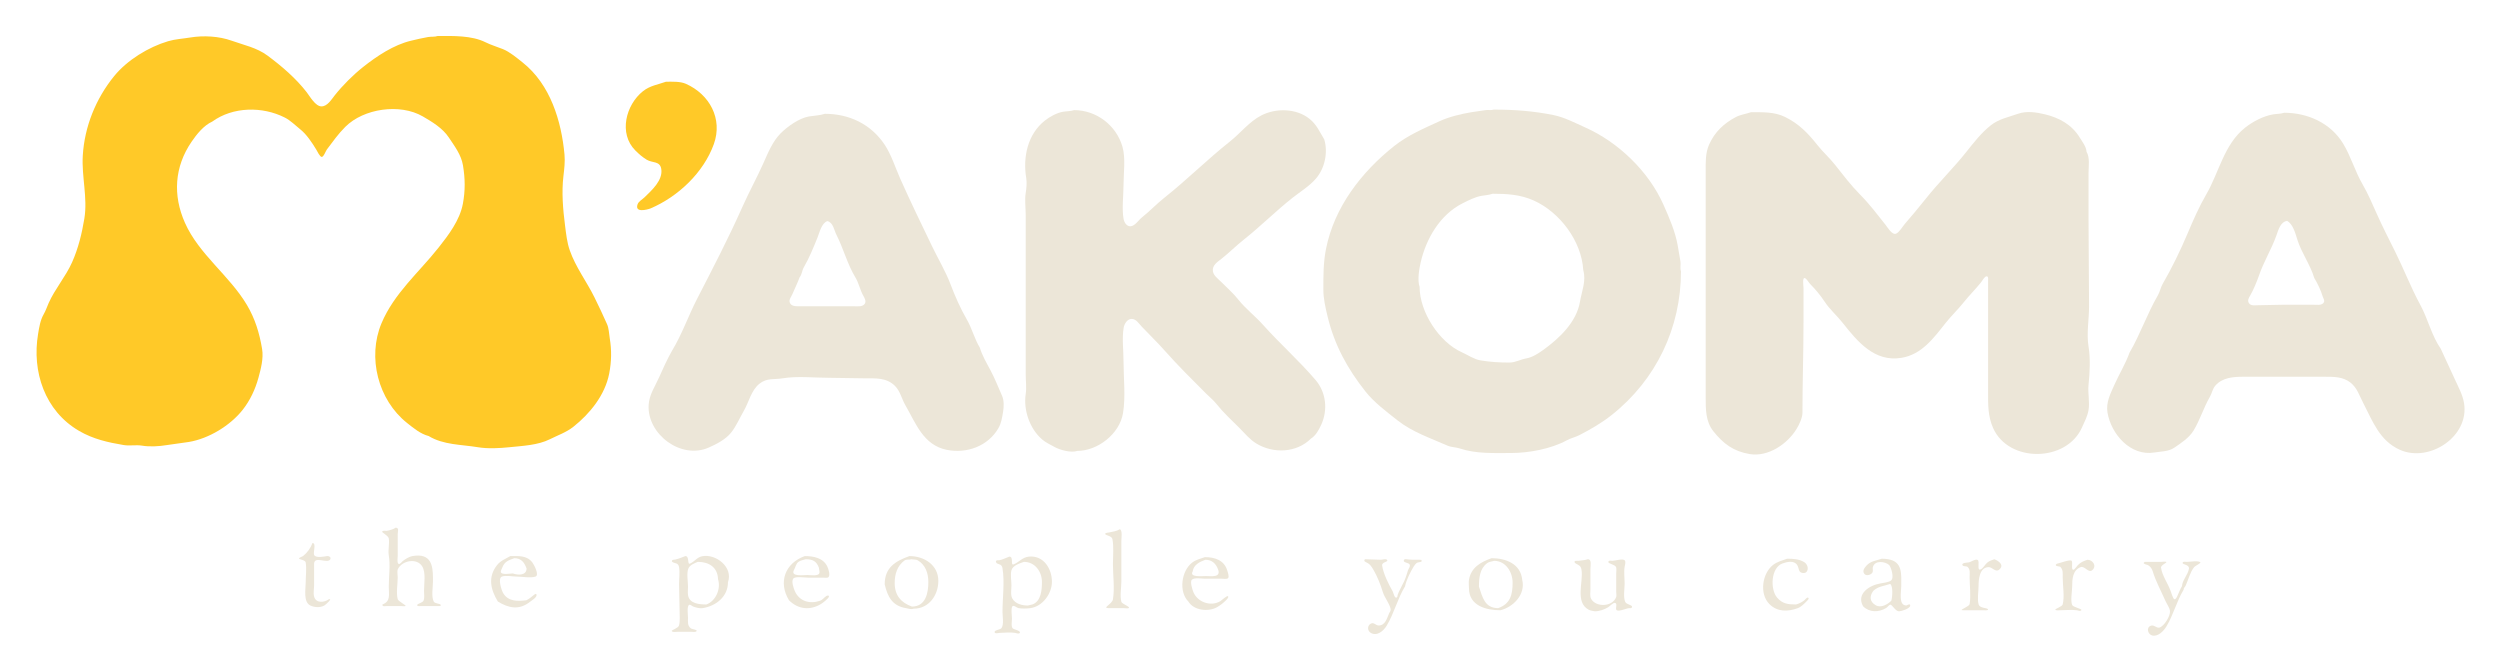
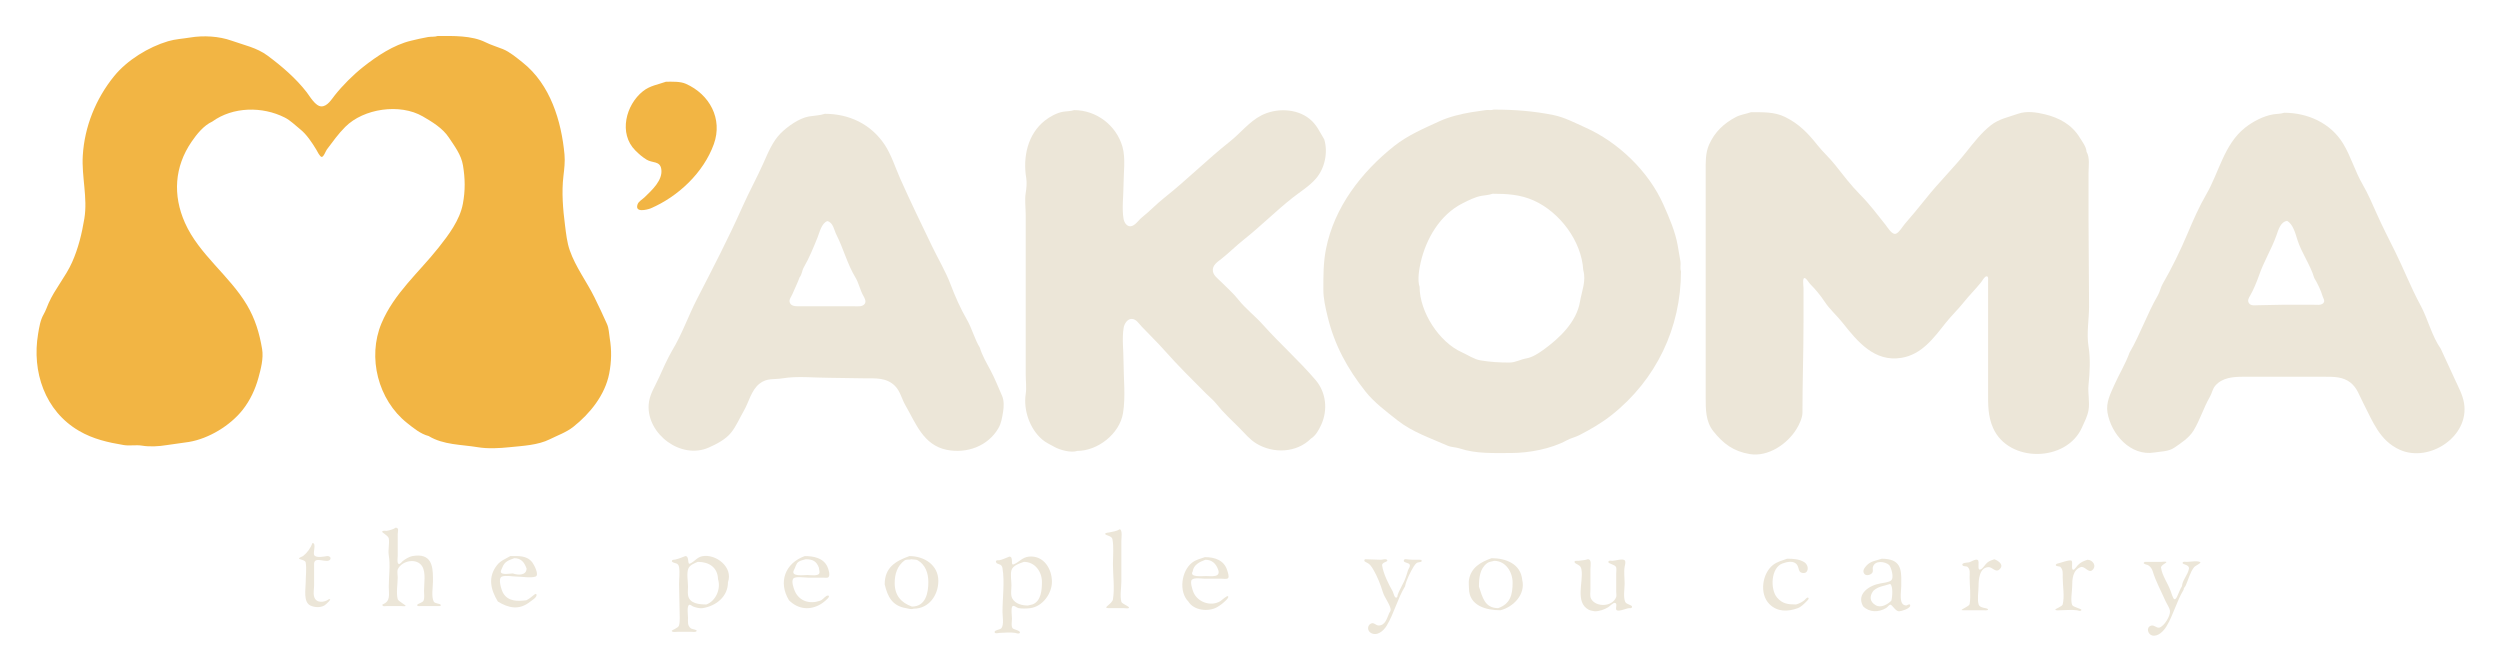
<svg xmlns="http://www.w3.org/2000/svg" width="1188.45" height="319.2" viewBox="0 0 1188.45 319.2" role="img" aria-label="M’AKOMA — the people you carry">
  <g transform="translate(-105.025 -47.775)">
-     <g fill="#FFC928" fill-rule="evenodd">
+     <g fill="#F2B544" fill-rule="evenodd">
      <path d="M 313.125 64.875 C 311.708 65.384 310.018 65.127 308.532 65.375 C 305.844 65.824 303.153 66.49 300.457 67.125 C 292.205 69.068 284.16 74.454 277.635 79.625 C 272.916 83.364 267.896 88.375 264.159 93.091 C 262.603 95.055 260.654 98.351 257.851 98.351 C 254.968 98.351 252.327 93.57 250.822 91.625 C 245.676 84.973 238.942 79.212 232.218 74.218 C 227.07 70.394 220.891 69.183 215.156 67.125 C 209.164 64.974 201.789 64.544 195.387 65.613 C 191.897 66.196 188.353 66.351 184.917 67.375 C 175.651 70.135 165.517 76.299 159.282 83.968 C 150.551 94.707 145.202 107.991 144.375 121.793 C 143.781 131.706 146.75 141.842 145.125 151.675 C 143.943 158.83 142.268 165.768 139.291 172.459 C 136.274 179.241 131.138 185.139 128.154 191.846 C 127.396 193.551 126.773 195.49 125.75 197.25 C 124.178 199.95 123.63 203.536 123.125 206.562 C 120.151 224.365 126.258 243.1 142.632 252.625 C 149.302 256.505 156.326 258.091 163.847 259.347 C 166.686 259.821 169.698 259.152 172.532 259.625 C 176.152 260.23 180.612 259.978 184.221 259.375 C 187.723 258.79 191.296 258.46 194.8 257.875 C 204.251 256.296 214.424 250.128 220.348 242.652 C 223.922 238.142 226.39 232.82 227.879 227.371 C 228.998 223.275 230.373 218.171 229.625 213.695 C 228.374 206.205 226.341 199.366 222.375 192.698 C 214.025 178.659 199.651 168.774 192.94 153.69 C 187.102 140.567 187.952 127.066 196.088 115.162 C 198.53 111.589 201.869 107.407 205.93 105.57 C 215.768 98.453 229.731 98.259 240.405 103.655 C 243.159 105.047 245.328 107.322 247.706 109.206 C 250.764 111.629 253.338 115.549 255.342 118.842 C 255.794 119.584 257.048 122.296 257.947 122.375 C 258.862 122.456 259.891 119.527 260.406 118.844 C 263.263 115.057 265.772 111.478 269.174 108.076 C 277.914 99.336 295.16 96.812 306.031 103.125 C 310.512 105.728 315.459 108.707 318.39 113.14 C 321.105 117.248 324.265 121.318 325.107 126.357 C 326.161 132.663 326.248 138.386 325.057 144.693 C 323.586 152.479 318.247 159.508 313.496 165.504 C 304.134 177.318 292.325 187.272 286.375 201.471 C 279.592 217.656 284.751 237.925 298.568 248.875 C 301.614 251.288 304.98 254.094 308.807 255.057 C 315.836 259.336 324.34 259.061 332.205 260.375 C 336.882 261.156 342.466 260.871 347.198 260.375 C 353.436 259.721 360.694 259.443 366.424 256.576 C 370.108 254.733 374.269 253.294 377.578 250.672 C 385.465 244.422 392.644 235.571 394.625 225.372 C 395.729 219.685 395.829 214.207 394.875 208.497 C 394.509 206.305 394.515 203.929 393.582 201.832 C 391.68 197.556 389.706 193.351 387.607 189.107 C 383.893 181.597 378.693 174.818 375.875 166.767 C 374.56 163.011 374.134 158.859 373.625 154.899 C 372.646 147.285 371.95 139.127 372.875 131.417 C 373.274 128.086 373.689 124.622 373.375 121.224 C 371.907 105.342 366.668 87.928 353.469 77.469 C 350.698 75.273 347.385 72.458 344.097 71.125 C 341.496 70.071 338.4 69.151 335.843 67.875 C 329.22 64.571 320.454 64.875 313.125 64.875 Z" />
    </g>
-     <g fill="#FFC928" fill-rule="evenodd">
+     <g fill="#F2B544" fill-rule="evenodd">
      <path d="M 421.625 86.625 C 417.742 88.019 414.052 88.46 410.689 91.125 C 402.535 97.587 398.993 111.243 407.055 119.305 C 408.777 121.027 410.409 122.453 412.439 123.689 C 415.179 125.357 418.732 124.205 419.375 128.073 C 420.267 133.439 414.838 138.245 411.421 141.579 C 410.444 142.533 408.621 143.503 408.131 144.869 C 406.627 149.059 412.546 147.481 414.235 146.875 C 427.402 141.262 439.502 129.839 444.375 116.263 C 448.695 104.229 442.323 92.619 431.098 87.625 C 428.361 86.407 424.591 86.625 421.625 86.625 Z" />
    </g>
    <g fill="#ECE6D8" fill-rule="evenodd">
      <path d="M 497.125 101.875 C 494.998 102.638 491.912 102.746 489.643 103.125 C 484.979 103.904 479.405 107.876 476.156 111.125 C 472.315 114.967 470.117 120.422 467.945 125.305 C 464.84 132.285 461.108 139.026 458.01 145.99 C 451.271 161.138 443.966 175.169 436.408 189.842 C 432.255 197.905 429.216 206.747 424.493 214.507 C 422.194 218.551 420.225 222.924 418.341 227.159 C 416.402 231.517 413.648 235.402 413.375 240.302 C 412.601 254.179 428.796 266.389 441.973 260.527 C 445.705 258.867 450.015 256.666 452.615 253.385 C 455.094 250.257 456.634 246.498 458.625 243.075 C 461.079 238.857 462.081 233.338 466.085 230.165 C 469.667 227.326 472.956 228.306 477.033 227.625 C 484.102 226.444 492.119 227.375 499.329 227.375 C 504.914 227.375 510.437 227.625 516.026 227.625 C 521.314 227.625 526.501 227.233 530.517 231.267 C 532.954 233.715 533.733 237.511 535.432 240.432 C 540.392 248.959 543.929 259.39 555.138 261.625 C 564.538 263.499 574.634 259.941 579.625 251.361 C 581.064 248.887 581.415 246.246 581.875 243.493 C 582.264 241.167 582.371 238.145 581.375 235.907 C 579.604 231.927 577.949 227.652 575.875 223.785 C 574.073 220.425 571.921 216.75 570.827 213.077 C 568.286 208.902 567.08 203.867 564.625 199.645 C 561.637 194.509 558.936 188.368 556.861 182.861 C 554.601 176.864 550.97 170.788 548.125 164.88 C 542.959 154.152 537.83 143.611 532.996 132.746 C 530.701 127.588 528.726 121.302 525.607 116.607 C 519.084 106.789 508.745 101.875 497.125 101.875 Z M 498.321 152.875 C 501.127 153.547 501.519 157.167 502.658 159.408 C 505.981 165.944 507.88 173.441 511.674 179.674 C 513.286 182.323 513.897 185.75 515.492 188.492 C 516.041 189.436 516.83 190.954 516.197 192.053 C 515.225 193.743 512.777 193.375 511.145 193.375 C 506.878 193.375 502.612 193.375 498.345 193.375 C 493.812 193.375 489.278 193.375 484.745 193.375 C 483.078 193.375 480.813 193.331 480.375 191.266 C 480.121 190.069 481.187 188.823 481.625 187.784 C 482.819 184.955 484.087 182.526 485.125 179.634 C 486.271 178.275 486.267 176.356 487.134 174.866 C 489.684 170.482 491.71 165.494 493.625 160.755 C 494.609 158.319 495.575 153.861 498.321 152.875 Z" />
      <path d="M 615.625 100.125 C 614.074 100.682 611.998 100.618 610.347 100.903 C 607.381 101.414 604.031 103.275 601.696 105.125 C 593.544 111.585 591.214 122.479 592.875 132.422 C 593.237 134.59 592.978 137.406 592.625 139.519 C 592.081 142.778 592.625 146.608 592.625 149.919 C 592.625 169.062 592.625 188.107 592.625 207.312 C 592.625 213.445 592.625 219.578 592.625 225.712 C 592.625 228.847 593.082 232.067 592.625 235.105 C 591.475 242.753 594.567 251.624 600.424 256.674 C 602.259 258.256 604.181 259.015 606.174 260.174 C 608.781 261.691 614.248 263.17 617.159 262.125 C 626.793 262.125 637.226 254.096 638.875 244.226 C 640.187 236.371 639.125 227.507 639.125 219.529 C 639.125 214.412 638.35 208.601 639.193 203.557 C 639.487 201.798 640.883 199.375 642.982 199.375 C 645.09 199.375 646.398 201.565 647.635 202.885 C 651.265 206.759 655.083 210.375 658.595 214.345 C 664.831 221.394 671.673 228.173 678.326 234.826 C 679.905 236.405 681.887 238.014 683.314 239.814 C 686.56 243.911 690.56 247.56 694.274 251.274 C 696.865 253.865 699.087 256.68 702.282 258.625 C 710.305 263.508 721.393 263.107 728.219 256.281 C 730.518 254.882 732.05 252.014 733.125 249.66 C 736.281 242.749 735.512 234.385 730.432 228.432 C 722.593 219.246 713.446 211.163 705.398 202.148 C 701.696 198.002 697.14 194.542 693.695 190.195 C 691.259 187.121 688.172 184.422 685.387 181.637 C 684.028 180.278 681.964 178.824 681.625 176.795 C 681.145 173.921 683.765 172.33 685.717 170.783 C 689.362 167.895 692.685 164.557 696.339 161.661 C 704.251 155.391 711.441 148.167 719.353 141.897 C 723.138 138.897 727.524 136.291 730.686 132.564 C 734.88 127.62 736.378 120.192 734.548 114.048 C 732.34 110.421 730.965 106.984 727.442 104.192 C 721.182 99.231 711.514 99.071 704.58 102.67 C 698.844 105.647 694.703 111.084 689.706 115.044 C 678.941 123.575 669.19 133.34 658.42 141.875 C 654.756 144.778 651.53 148.232 647.858 151.142 C 646.296 152.38 644.551 155.252 642.401 155.349 C 640.535 155.433 639.389 153.325 639.125 151.744 C 638.287 146.73 639.125 140.837 639.125 135.744 C 639.125 130.052 640.191 123.021 638.625 117.551 C 635.693 107.313 626.207 100.125 615.625 100.125 Z" />
      <path d="M 815.125 99.875 C 813.831 100.339 812.551 99.904 811.229 100.125 C 809 100.497 806.661 100.754 804.443 101.125 C 799.583 101.937 793.91 103.299 789.403 105.375 C 782.064 108.756 774.312 112.025 767.872 117.128 C 752.234 129.521 739.315 146.246 735.375 166.136 C 734.091 172.616 734.125 178.837 734.125 185.411 C 734.125 189.862 735.11 193.942 736.125 198.182 C 739.36 211.699 745.506 222.989 754.161 233.911 C 758.314 239.152 764.147 243.468 769.309 247.559 C 776.421 253.195 785.017 256.012 793.115 259.615 C 794.908 260.412 797.148 260.35 798.958 260.958 C 806.734 263.572 815.35 263.125 823.454 263.125 C 831.746 263.125 842.379 261.172 849.768 257.125 C 851.701 256.066 853.95 255.598 855.916 254.584 C 861.243 251.837 866.459 248.812 871.176 245.074 C 892.395 228.259 904.125 203.53 904.125 176.761 C 903.577 175.235 904.137 173.63 903.875 172.064 C 903.458 169.571 903.021 167.096 902.595 164.595 C 901.464 157.965 898.516 151.191 895.771 145.021 C 888.742 129.221 874.314 115.349 858.615 108.365 C 853.708 106.182 848.784 103.536 843.461 102.461 C 833.97 100.544 824.898 99.875 815.125 99.875 Z M 814.571 139.875 C 821.395 139.875 827.741 140.246 834.054 143.054 C 846.499 148.591 856.892 162.404 857.669 176.169 C 859.159 181.343 856.955 186.182 856.125 191.152 C 854.491 200.935 846.223 208.685 838.555 214.195 C 836.282 215.828 833.379 217.69 830.595 218.155 C 827.934 218.6 825.408 220.125 822.611 220.125 C 817.772 220.125 813.575 219.885 808.845 219.095 C 805.718 218.572 802.88 216.546 800.026 215.276 C 789.139 210.433 779.875 196.05 779.875 184.141 C 778.758 181.029 779.655 175.703 780.375 172.555 C 782.954 161.289 789.556 149.815 800.349 144.401 C 803.046 143.048 806.292 141.376 809.289 140.875 C 811.039 140.583 812.899 140.475 814.571 139.875 Z" />
      <path d="M 937.375 101.125 C 935.074 101.951 932.504 102.228 930.307 103.375 C 924.554 106.38 920.177 110.482 917.501 116.499 C 915.681 120.589 915.875 125.037 915.875 129.426 C 915.875 135.293 915.875 141.159 915.875 147.026 C 915.875 168.893 915.875 190.759 915.875 212.626 C 915.875 220.626 915.875 228.626 915.875 236.626 C 915.875 242.202 915.816 248.106 919.482 252.732 C 924.207 258.695 929.092 262.34 936.784 263.625 C 945.612 265.1 954.727 258.831 959.094 251.656 C 960.327 249.63 961.875 246.404 961.875 244.008 C 961.875 229.779 962.375 215.534 962.375 201.222 C 962.375 195.662 962.375 190.181 962.375 184.629 C 962.375 183.656 961.733 179.617 962.973 179.973 C 963.906 180.241 964.823 182.073 965.521 182.771 C 967.919 185.169 970.552 188.324 972.38 191.13 C 974.741 194.755 978.232 197.773 980.936 201.186 C 987.987 210.083 996.067 220.035 1008.998 217.875 C 1018.629 216.266 1024.27 208.459 1029.92 201.33 C 1032.663 197.868 1035.91 194.808 1038.653 191.347 C 1041.23 188.095 1044.241 185.184 1046.82 181.93 C 1047.343 181.27 1048.402 179.224 1049.368 179.132 C 1050.355 179.038 1050.125 180.568 1050.125 181.058 C 1050.125 183.191 1050.125 185.325 1050.125 187.458 C 1050.125 196.525 1050.125 205.591 1050.125 214.658 C 1050.125 221.058 1050.125 227.458 1050.125 233.858 C 1050.125 240.049 1049.973 245.548 1052.517 251.267 C 1059.918 267.902 1087.39 267.545 1094.751 250.999 C 1095.923 248.364 1097.381 245.652 1097.875 242.694 C 1098.524 238.809 1097.456 234.614 1097.875 230.694 C 1098.481 225.021 1098.812 218.111 1097.875 212.501 C 1096.858 206.411 1098.125 199.523 1098.125 193.404 C 1098.125 179.858 1097.875 166.43 1097.875 152.915 C 1097.875 145.306 1097.875 137.577 1097.875 129.922 C 1097.875 126.809 1098.595 122.672 1096.918 119.918 C 1096.784 117.499 1094.929 115.196 1093.736 113.236 C 1089.965 107.04 1083.917 103.753 1077.178 102.125 C 1073.15 101.152 1068.413 100.4 1064.303 101.875 C 1059.864 103.469 1055.298 104.265 1051.379 107.371 C 1046.949 110.882 1043.351 115.482 1039.848 119.902 C 1033.74 127.61 1026.587 134.562 1020.474 142.276 C 1017.276 146.312 1013.926 150.28 1010.574 154.176 C 1009.487 155.439 1007.946 158.172 1006.402 158.848 C 1004.498 159.681 1002.19 155.674 1001.299 154.549 C 997.54 149.806 993.574 144.595 989.313 140.313 C 984.975 135.954 981.136 130.883 977.328 126.078 C 974.741 122.814 971.57 119.998 968.984 116.734 C 964.501 111.077 960.245 106.654 953.642 103.392 C 948.55 100.877 942.936 101.125 937.375 101.125 Z" />
      <path d="M 1190.875 101.375 C 1189.258 101.956 1187.299 101.868 1185.597 102.153 C 1180.971 102.926 1175.878 105.617 1172.233 108.517 C 1162.296 116.423 1159.908 129.741 1153.875 140.113 C 1150.463 145.977 1147.588 152.537 1144.939 158.811 C 1141.571 166.787 1137.454 175.276 1133.125 182.718 C 1132.134 184.421 1131.834 186.445 1130.832 188.168 C 1125.74 196.923 1122.484 206.629 1117.375 215.394 C 1115.466 220.712 1112.432 225.604 1110.125 230.791 C 1108.301 234.892 1106.089 239.142 1106.875 243.845 C 1108.591 254.118 1117.805 264.781 1129.213 262.875 C 1132.292 262.361 1135.926 262.466 1138.665 260.585 C 1141.889 258.371 1145.678 255.937 1147.802 252.448 C 1150.866 247.414 1152.57 241.568 1155.544 236.456 C 1156.529 234.762 1156.819 232.639 1158.125 231.125 C 1161.517 227.192 1166.803 226.875 1171.565 226.875 C 1178.498 226.875 1185.432 226.875 1192.365 226.875 C 1198.232 226.875 1204.098 226.875 1209.965 226.875 C 1214.318 226.875 1218.794 226.795 1222.411 229.661 C 1225.539 232.139 1226.618 235.816 1228.375 239.191 C 1232.996 248.065 1236.157 257.272 1245.927 261.625 C 1259.804 267.807 1279.038 255.322 1276.375 239.379 C 1275.721 235.463 1273.755 231.915 1272.125 228.339 C 1269.815 223.271 1267.654 218.566 1265.311 213.561 C 1261.005 207.45 1259.19 199.324 1255.625 192.774 C 1251.156 184.563 1247.775 175.727 1243.603 167.353 C 1240.626 161.378 1237.571 155.429 1234.875 149.368 C 1232.781 144.662 1230.7 139.791 1228.125 135.364 C 1224.502 129.136 1222.644 122.188 1218.875 115.996 C 1212.929 106.228 1201.98 101.375 1190.875 101.375 Z M 1192.264 152.764 C 1195.063 154.318 1196.215 158.718 1197.125 161.657 C 1199.072 167.944 1203.268 173.528 1205.174 179.924 C 1206.768 182.543 1208.293 185.728 1209.169 188.669 C 1209.434 189.558 1210.264 190.536 1209.733 191.517 C 1208.84 193.166 1206.089 192.625 1204.592 192.625 C 1200.117 192.625 1195.58 192.625 1191.199 192.625 C 1186.96 192.625 1182.678 192.875 1178.502 192.875 C 1177.058 192.875 1175.043 193.312 1174.119 191.869 C 1173.285 190.567 1174.093 189.34 1174.692 188.308 C 1176.3 185.538 1177.773 181.912 1178.875 178.841 C 1181.061 172.341 1184.786 166.375 1187.125 159.858 C 1188.156 156.986 1189.066 153.32 1192.264 152.764 Z" />
    </g>
    <g fill="#ECE6D8" fill-rule="evenodd" transform="translate(0.21642 0)">
      <path d="M 253.375 305.875 C 252.541 308.198 250.909 310.496 248.956 312.044 C 248.519 312.39 247.303 312.718 247.003 313.125 C 246.523 313.776 249.907 313.828 250.125 315.133 C 250.628 318.141 250.125 321.677 250.125 324.733 C 250.125 327.813 248.888 334.032 252.396 335.646 C 254.386 336.561 257.002 336.712 258.983 335.625 C 259.674 335.246 263.246 331.966 261.076 332.674 C 258.984 334.214 254.987 334.694 254.125 331.352 C 253.669 329.584 254.125 327.75 254.125 325.96 C 254.125 322.493 254.125 319.026 254.125 315.56 C 254.504 311.999 260.385 315.862 261.767 313.733 C 262.455 312.674 261.084 311.982 260.242 312.125 C 258.991 312.338 255.094 313.134 254.217 311.717 C 253.443 310.466 255.372 306.084 253.375 305.875 Z" />
      <path d="M 292.875 298.625 C 292.032 299.336 289.85 299.932 288.696 300.125 C 288.124 300.221 286.804 299.768 286.466 300.534 C 286.304 300.9 289.411 302.446 289.625 303.725 C 290.058 306.32 289.192 309.131 289.625 311.725 C 290.431 316.549 289.625 321.795 289.625 326.718 C 289.625 330.506 290.626 333.611 286.612 335.138 C 286.452 336.338 287.957 335.875 288.886 335.875 C 291.019 335.875 293.153 335.875 295.286 335.875 C 295.622 335.875 297.399 336.084 297.625 335.814 C 297.898 335.488 294.164 333.614 293.89 332.64 C 293.06 329.693 293.875 325.322 293.875 322.246 C 293.875 321.198 293.495 319.235 293.966 318.284 C 295.992 314.191 303.001 312.889 305.51 317.01 C 307.355 320.041 306.375 325.191 306.375 328.651 C 306.375 330.077 306.731 332.035 306.125 333.348 C 305.686 334.3 303.266 334.74 303.127 335.373 C 302.953 336.162 304.904 335.875 305.169 335.875 C 307.569 335.875 309.969 335.875 312.369 335.875 C 312.545 335.875 314.694 336.133 314.346 335.346 C 314.012 334.589 311.566 334.813 311.005 333.755 C 309.764 331.417 310.625 326.916 310.625 324.313 C 310.625 319.081 310.883 312.171 303.92 311.875 C 302.898 311.831 301.815 311.959 300.823 312.125 C 299.393 312.364 297.346 313.617 296.22 314.53 C 295.823 314.852 295.042 316.065 294.377 315.875 C 293.425 315.604 293.875 312.812 293.875 312.084 C 293.875 308.617 293.875 305.15 293.875 301.684 C 293.875 300.449 294.687 298.625 292.875 298.625 Z" />
      <path d="M 347.375 312.125 C 345.193 313.453 342.793 314.273 341.132 316.368 C 336.61 322.075 338.027 328.056 341.482 333.732 C 346.549 336.861 351.599 337.952 356.744 333.875 C 357.523 333.258 359.996 331.839 359.875 330.595 C 359.784 329.664 358.965 330.333 358.753 330.497 C 357.499 331.468 356.5 332.4 355.041 333.125 C 351.045 333.622 346.508 333.845 344.038 329.788 C 343.266 328.519 341.319 322.741 343.369 321.881 C 345.086 321.161 348.679 321.875 350.566 321.875 C 353.051 321.875 357.031 322.656 359.366 321.875 C 361.376 321.203 358.575 316.019 357.833 315.083 C 355.149 311.696 351.239 312.125 347.375 312.125 Z M 349.321 313.125 C 352.618 313.125 354.114 315.208 355.125 318.025 C 355.125 321.304 351.255 321.332 348.589 320.375 C 347.426 320.375 343.055 321.266 342.875 319.603 C 342.817 319.07 343.444 318.017 343.625 317.514 C 344.643 314.678 346.754 314.047 349.321 313.125 Z" />
      <path d="M 430.625 312.125 C 428.973 312.718 427.516 313.42 425.713 313.787 C 425.366 313.857 424.54 313.803 424.289 314.211 C 424.177 314.393 424.181 314.718 424.35 314.85 C 425.583 315.813 427.236 315.087 427.625 317.415 C 428.044 319.921 427.625 322.868 427.625 325.415 C 427.625 329.668 427.875 333.884 427.875 338.111 C 427.875 340.135 428.175 343.259 427.567 345.183 C 427.203 346.333 424.086 347.319 424.125 347.679 C 424.212 348.483 426.533 348.125 427.026 348.125 C 429.159 348.125 431.292 348.125 433.426 348.125 C 433.991 348.125 435.273 348.344 435.767 347.983 C 436.887 347.165 433.795 346.925 433.246 346.496 C 431.514 345.142 431.875 343.452 431.875 341.464 C 431.875 340.299 431.226 335.807 432.449 335.301 C 432.992 335.076 433.864 335.947 434.362 336.125 C 435.655 336.589 437.45 337.109 438.851 336.875 C 445.274 335.802 450.875 331.397 450.875 324.506 C 453.434 317.376 445.059 310.87 438.533 312.217 C 436.147 312.71 434.82 314.886 432.783 315.717 C 431.437 316.267 432.651 312.125 430.625 312.125 Z M 436.571 314.875 C 441.798 314.875 445.982 317.421 446.148 323.148 C 447.61 327.696 445.065 333.526 440.61 335.125 C 437.459 335.125 432.435 334.826 431.875 330.61 C 431.705 329.329 431.875 327.903 431.875 326.61 C 431.875 324.185 431.093 320.114 432.098 317.902 C 432.785 316.389 435.109 315.4 436.571 314.875 Z" />
      <path d="M 487.375 312.125 C 477.999 315.491 474.662 324.56 479.878 333.128 C 484.21 337.46 489.884 338.073 495.106 334.894 C 495.822 334.458 498.891 332.213 498.875 331.295 C 498.862 330.528 497.784 331.018 497.644 331.106 C 496.454 331.852 495.997 332.868 494.584 333.375 C 489.735 335.044 484.724 333.605 482.625 328.705 C 482.07 327.41 480.914 324.114 481.912 322.838 C 482.856 321.63 487.446 322.375 488.92 322.375 C 491.32 322.375 493.72 322.375 496.12 322.375 C 496.685 322.375 497.976 322.593 498.477 322.273 C 499.743 321.464 498.59 318.15 498.125 317.148 C 496.177 312.95 491.47 312.125 487.375 312.125 Z M 487.821 313.625 C 491.138 313.625 492.977 314.536 494.125 317.732 C 494.125 318.435 494.478 319.357 494.375 320.029 C 494.091 321.885 489.96 321.125 488.632 321.125 C 486.915 321.125 480.513 322.071 482.216 318.784 C 482.937 317.599 483.176 315.726 484.373 314.877 C 485.488 314.086 486.592 314.066 487.821 313.625 Z" />
      <path d="M 537.125 312.125 C 530.376 314.547 525.375 317.604 525.375 325.568 C 526.766 331.46 528.968 335.788 535.476 336.875 C 536.775 337.092 537.851 337.597 539.165 337.125 C 546.476 337.125 550.875 330.627 550.875 323.934 C 550.875 316.339 544.146 312.125 537.125 312.125 Z M 538.071 313.625 C 539.005 313.849 540.236 313.643 541.064 314.125 C 544.801 316.299 546.125 320.32 546.125 324.5 C 546.125 329.689 544.852 336.125 538.314 336.125 C 533.135 334.266 530.125 330.795 530.125 324.945 C 530.125 320.738 531.306 316.807 534.78 314.22 C 535.698 313.536 537.007 314.007 538.071 313.625 Z" />
      <path d="M 584.625 312.375 C 583.081 312.929 581.383 313.852 579.75 314.125 C 579.325 314.196 578.611 313.938 578.289 314.461 C 578.089 314.786 578.514 315.509 578.786 315.625 C 580.041 316.158 581.078 316.139 581.375 317.915 C 582.464 324.432 581.375 332.093 581.375 338.715 C 581.375 340.66 582.19 344.932 580.781 346.469 C 580.183 347.122 577.758 347.25 577.625 348.136 C 577.454 349.274 579.725 348.633 580.129 348.625 C 582.397 348.579 585.097 348.252 587.329 348.625 C 587.84 348.71 589.067 349.272 589.552 348.698 C 590.426 347.662 586.767 347.028 586.248 346.498 C 585.377 345.608 585.875 343.023 585.875 341.853 C 585.875 340.869 585.247 336.374 586.236 335.875 C 587.008 335.486 588.202 336.738 589.022 336.875 C 590.62 337.142 593.016 337.098 594.622 336.875 C 600.527 336.055 604.875 329.877 604.875 324.334 C 604.875 318.22 600.998 311.725 593.973 312.375 C 590.757 312.673 589.305 315.038 586.697 316.053 C 584.967 316.726 586.869 312.375 584.625 312.375 Z M 591.571 314.875 C 596.884 314.875 600.125 319.607 600.125 324.45 C 600.125 327.997 599.787 333.572 595.647 335.103 C 595.006 335.34 594.158 335.376 593.464 335.625 C 590.759 335.625 587.531 334.918 586.044 332.294 C 585.114 330.654 585.625 327.885 585.625 326.067 C 585.625 323.929 585.067 320.92 585.631 318.869 C 586.281 316.502 589.678 315.555 591.571 314.875 Z" />
      <path d="M 637.125 299.375 C 635.627 300.287 633.866 300.525 632.146 300.875 C 631.806 300.944 630.186 301.041 630.18 301.57 C 630.173 302.295 633.321 302.454 633.625 304.018 C 634.35 307.749 633.875 312.086 633.875 315.915 C 633.875 321.263 634.754 327.45 633.875 332.715 C 633.506 334.926 628.521 336.875 631.826 336.875 C 634.226 336.875 636.626 336.875 639.026 336.875 C 639.471 336.875 641.052 337.107 641.411 336.839 C 642.241 336.218 638.185 334.897 637.897 333.897 C 637.118 331.187 637.875 327.139 637.875 324.306 C 637.875 317.906 637.875 311.506 637.875 305.106 C 637.875 303.757 638.516 299.722 637.125 299.375 Z" />
      <path d="M 677.625 312.625 C 675.502 313.387 673.411 313.781 671.509 315.241 C 666.409 319.157 665.056 329.056 669.737 333.737 C 672.363 338.051 679.262 338.703 683.29 336.46 C 684.831 335.602 686.295 334.455 687.543 333.207 C 687.852 332.898 688.995 331.855 688.625 331.256 C 688.241 330.633 685.473 333.229 684.957 333.543 C 680.469 336.275 674.117 334.092 672.125 329.269 C 671.68 328.192 670.424 324.363 671.375 323.387 C 672.511 322.222 676.087 322.875 677.556 322.875 C 680.222 322.875 682.889 322.875 685.556 322.875 C 686.292 322.875 688.061 323.213 688.625 322.598 C 689.248 321.919 688.455 319.754 688.222 318.972 C 686.766 314.083 682.282 312.625 677.625 312.625 Z M 677.821 313.875 C 680.99 313.875 682.875 315.739 683.875 318.525 C 685.28 322.439 680.657 321.625 678.089 321.625 C 676.423 321.625 670.045 322.319 671.777 319.473 C 672.194 316.248 675.153 314.833 677.821 313.875 Z" />
      <path d="M 753.625 313.625 C 753.404 314.239 753.081 314.484 753.914 314.875 C 756.08 315.892 756.614 316.758 757.875 318.925 C 759.561 321.824 761.218 326.015 762.153 329.153 C 762.973 331.906 765.249 334.415 765.875 337.212 C 766.08 338.128 765.512 338.571 765.177 339.323 C 764.059 341.837 763.373 345.125 760.099 345.125 C 758.788 345.034 757.946 343.527 756.546 344.204 C 754.691 345.101 754.76 347.62 756.448 348.625 C 759.414 350.391 762.506 347.679 763.96 345.29 C 767.502 339.47 769.136 332.423 772.728 326.522 C 773.319 323.559 775.291 319.642 776.875 317.04 C 777.215 316.482 777.893 315.637 778.455 315.295 C 778.844 315.058 780.363 315.034 780.592 314.658 C 780.718 314.451 780.63 314.104 780.446 313.946 C 780.334 313.85 778.978 313.875 778.876 313.875 C 777.01 313.875 775.189 313.894 773.378 313.628 C 772.903 313.558 772.202 313.556 772.125 314.264 C 772.007 315.349 774.583 315.201 774.96 316.21 C 775.321 317.173 774.39 318.037 774.125 318.928 C 773.465 321.143 772.664 323.797 771.436 325.814 C 770.718 327.365 769.821 328.899 769.244 330.506 C 769.086 330.947 769.283 331.63 768.643 331.857 C 767.7 332.192 767.214 329.508 766.875 328.918 C 764.96 325.584 762.399 320.472 761.85 316.6 C 761.607 314.891 764.926 314.971 764.223 313.973 C 763.688 313.214 762.008 313.875 761.271 313.875 C 758.707 313.875 756.218 313.625 753.625 313.625 Z" />
      <path d="M 813.875 313.125 C 808.756 314.963 804.116 317.493 803.125 323.422 C 802.916 324.674 803.125 326.15 803.125 327.422 C 803.125 335.842 811.453 337.875 818.08 337.875 C 824.246 336.345 830.125 330.3 828.447 323.447 C 827.726 315.752 820.572 313.125 813.875 313.125 Z M 815.071 314.375 C 820.57 314.375 823.875 319.657 823.875 324.793 C 823.875 330.534 822.762 334.817 817.028 336.875 C 810.552 336.875 809.531 331.575 807.875 326.66 C 807.875 322.596 808.229 318.135 811.775 315.475 C 812.734 314.755 813.996 314.761 815.071 314.375 Z" />
      <path d="M 859.625 313.625 C 858.159 314.151 856.629 314.126 855.136 314.375 C 855.017 314.395 853.689 314.334 853.562 314.438 C 852.984 314.911 853.496 315.406 853.857 315.625 C 855.422 316.573 856.277 316.599 856.625 318.682 C 857.579 324.393 853.42 334.065 860.033 337.625 C 860.934 338.11 861.954 338.136 862.922 338.375 C 865.105 338.375 867.447 337.571 869.317 336.433 C 870.023 336.003 871.633 334.246 872.465 334.375 C 874.063 334.622 872.359 337.229 873.404 337.875 C 874.585 338.605 878.018 336.875 879.39 336.875 C 879.945 336.875 880.412 337.078 880.625 336.363 C 880.937 335.32 877.988 335.201 877.417 333.917 C 876.391 331.611 877.125 327.732 877.125 325.238 C 877.125 322.692 876.706 319.745 877.125 317.238 C 877.259 316.436 877.777 315 877.21 314.21 C 876.444 313.142 872.528 314.355 871.363 314.375 C 870.796 314.385 869.474 314.003 869.375 314.933 C 869.29 315.727 872.363 316.126 872.969 317.219 C 873.406 318.008 873.125 319.488 873.125 320.355 C 873.125 323.288 873.125 326.222 873.125 329.155 C 873.125 329.786 873.336 330.966 873.125 331.555 C 871.405 336.348 863.453 336.571 861.199 332.449 C 860.506 331.182 860.875 329.21 860.875 327.784 C 860.875 324.584 860.875 321.384 860.875 318.184 C 860.875 316.734 861.613 313.625 859.625 313.625 Z" />
      <path d="M 954.375 313.375 C 952.052 314.209 949.611 314.802 947.62 316.38 C 942.542 320.404 941.079 330.079 945.949 334.949 C 949.746 338.746 954.749 338.579 959.333 336.917 C 961.059 336.291 962.307 334.943 963.586 333.664 C 963.75 333.5 965.234 332.195 964.299 331.875 C 963.748 331.686 962.884 332.864 962.563 333.125 C 961.431 334.047 959.995 334.759 958.591 335.125 C 954.85 335.125 952.138 334.851 949.563 331.813 C 946.261 327.918 946.628 317.617 952.177 315.625 C 954.268 314.874 957.724 314.019 959.21 316.46 C 959.723 317.302 959.808 318.4 960.235 319.235 C 960.782 320.302 962.871 320.546 963.625 319.59 C 964.793 318.11 963.924 315.871 962.512 315.012 C 960.051 313.514 957.218 313.375 954.375 313.375 Z" />
      <path d="M 999.375 313.375 C 996.684 314.341 994.109 314.416 992.084 316.666 C 991.126 317.73 989.945 319.224 991.145 320.645 C 992.103 321.78 994.582 320.976 995.022 319.728 C 995.291 318.963 994.924 318.122 995.128 317.372 C 996.06 313.95 1001.01 314.648 1002.911 316.411 C 1003.852 317.643 1005.389 322.462 1003.748 323.752 C 1002.708 324.57 999.981 324.914 998.717 325.125 C 993.42 326.01 987.135 330.116 990.495 335.995 C 993.466 338.966 997.905 338.958 1001.449 336.801 C 1002.059 336.429 1002.589 335.608 1003.22 335.28 C 1004.228 334.756 1005.673 338.417 1007.623 338.375 C 1008.694 338.352 1012.68 337.128 1012.875 335.762 C 1013.059 334.471 1011.496 335.386 1011.159 335.591 C 1007.19 335.762 1008.625 329.221 1008.625 326.387 C 1008.625 320.717 1009.38 314.78 1002.39 313.625 C 1001.38 313.458 1000.41 313.375 999.375 313.375 Z M 1003.321 325.375 C 1004.837 326.188 1004.413 331.795 1003.89 333.36 C 1002.107 335.143 998.924 336.927 996.496 335.496 C 993.542 333.801 993.463 331.215 995.325 328.675 C 997.641 326.448 1000.515 326.383 1003.321 325.375 Z" />
      <path d="M 1052.875 313.625 C 1051.58 314.09 1050.613 314.361 1049.534 315.216 C 1048.511 316.027 1047.449 318.133 1046.243 318.507 C 1044.464 319.058 1046.073 314.647 1044.966 313.966 C 1043.928 313.327 1041.779 314.948 1040.721 315.125 C 1040.248 315.204 1036.963 315.23 1037.795 316.545 C 1038.114 317.05 1039.435 316.939 1039.954 317.125 C 1041.588 318.305 1041.125 320.334 1041.125 322.14 C 1041.125 326.202 1041.815 330.946 1041.125 334.94 C 1040.933 336.048 1037.005 337.375 1037.375 337.815 C 1037.443 337.897 1038.878 337.875 1038.915 337.875 C 1041.848 337.875 1044.782 337.875 1047.715 337.875 C 1047.998 337.875 1049.874 338.125 1049.875 337.488 C 1049.876 337.131 1048.735 336.898 1048.596 336.875 C 1047.605 336.711 1045.809 336.337 1045.44 335.19 C 1044.658 332.759 1045.375 328.974 1045.375 326.417 C 1045.375 323.29 1045.751 317.43 1050.237 317.375 C 1051.787 317.356 1053.475 319.948 1055.112 318.625 C 1057.886 316.384 1054.77 314.314 1052.875 313.625 Z" />
      <path d="M 1097.125 313.875 C 1095.245 314.55 1094.084 314.916 1092.579 316.421 C 1092.16 316.84 1091.028 318.599 1090.439 318.625 C 1089.21 318.679 1090.312 315.02 1089.605 314.355 C 1088.845 313.64 1084.219 315.416 1083.121 315.625 C 1082.805 315.685 1081.946 315.911 1082.125 316.522 C 1082.257 316.972 1083.8 317.007 1084.189 317.189 C 1085.677 318.677 1085.375 320.33 1085.375 322.297 C 1085.375 326.149 1086.322 331.383 1085.375 335.097 C 1085.117 336.109 1081.807 337.196 1081.875 337.569 C 1081.973 338.104 1083.809 337.875 1084.115 337.875 C 1086.701 337.875 1089.556 337.528 1092.115 337.875 C 1092.57 337.937 1093.975 338.575 1094.254 337.746 C 1094.452 337.158 1090.303 336.401 1089.877 335.377 C 1089.002 333.273 1089.875 328.889 1089.875 326.578 C 1089.875 323.217 1090.09 318.751 1093.923 317.375 C 1095.85 316.683 1097.649 320.408 1099.459 318.791 C 1101.688 316.8 1099.669 313.875 1097.125 313.875 Z" />
      <path d="M 1124.375 314.875 C 1124.208 315.073 1123.865 315.21 1123.875 315.468 C 1123.893 315.917 1125.519 316.249 1125.807 316.375 C 1126.863 316.835 1127.796 318.123 1128.125 319.229 C 1129.565 324.063 1132.205 328.837 1134.244 333.494 C 1134.845 334.866 1136.22 336.737 1136.375 338.212 C 1136.629 340.624 1133.613 345.406 1131.399 346.125 C 1129.813 346.439 1128.866 344.662 1127.266 345.234 C 1124.924 346.072 1125.866 349.385 1127.937 349.875 C 1130.761 350.544 1133.383 347.693 1134.667 345.583 C 1138.007 340.097 1139.489 333.66 1142.834 328.166 C 1142.895 327.005 1143.401 327.098 1143.824 326.176 C 1145.064 323.474 1145.889 319.866 1147.819 317.431 C 1148.446 316.64 1151.368 315.455 1150.775 315.025 C 1149.626 314.192 1145.842 314.875 1144.436 314.875 C 1144.032 314.875 1142.399 314.554 1142.375 315.36 C 1142.347 316.277 1145.724 316.097 1145.375 318.185 C 1144.898 321.041 1142.245 323.57 1142.08 326.42 C 1141.165 327.923 1140.613 329.526 1139.875 331.107 C 1139.656 331.575 1139.155 332.822 1138.407 332.625 C 1137.874 332.484 1136.87 329.264 1136.625 328.582 C 1135.354 325.042 1132.649 321.444 1132.125 317.646 C 1131.945 316.341 1135.243 315.277 1134.571 314.875 C 1134.17 314.635 1132.652 314.875 1132.171 314.875 C 1129.572 314.875 1126.974 314.875 1124.375 314.875 Z" />
    </g>
  </g>
</svg>
